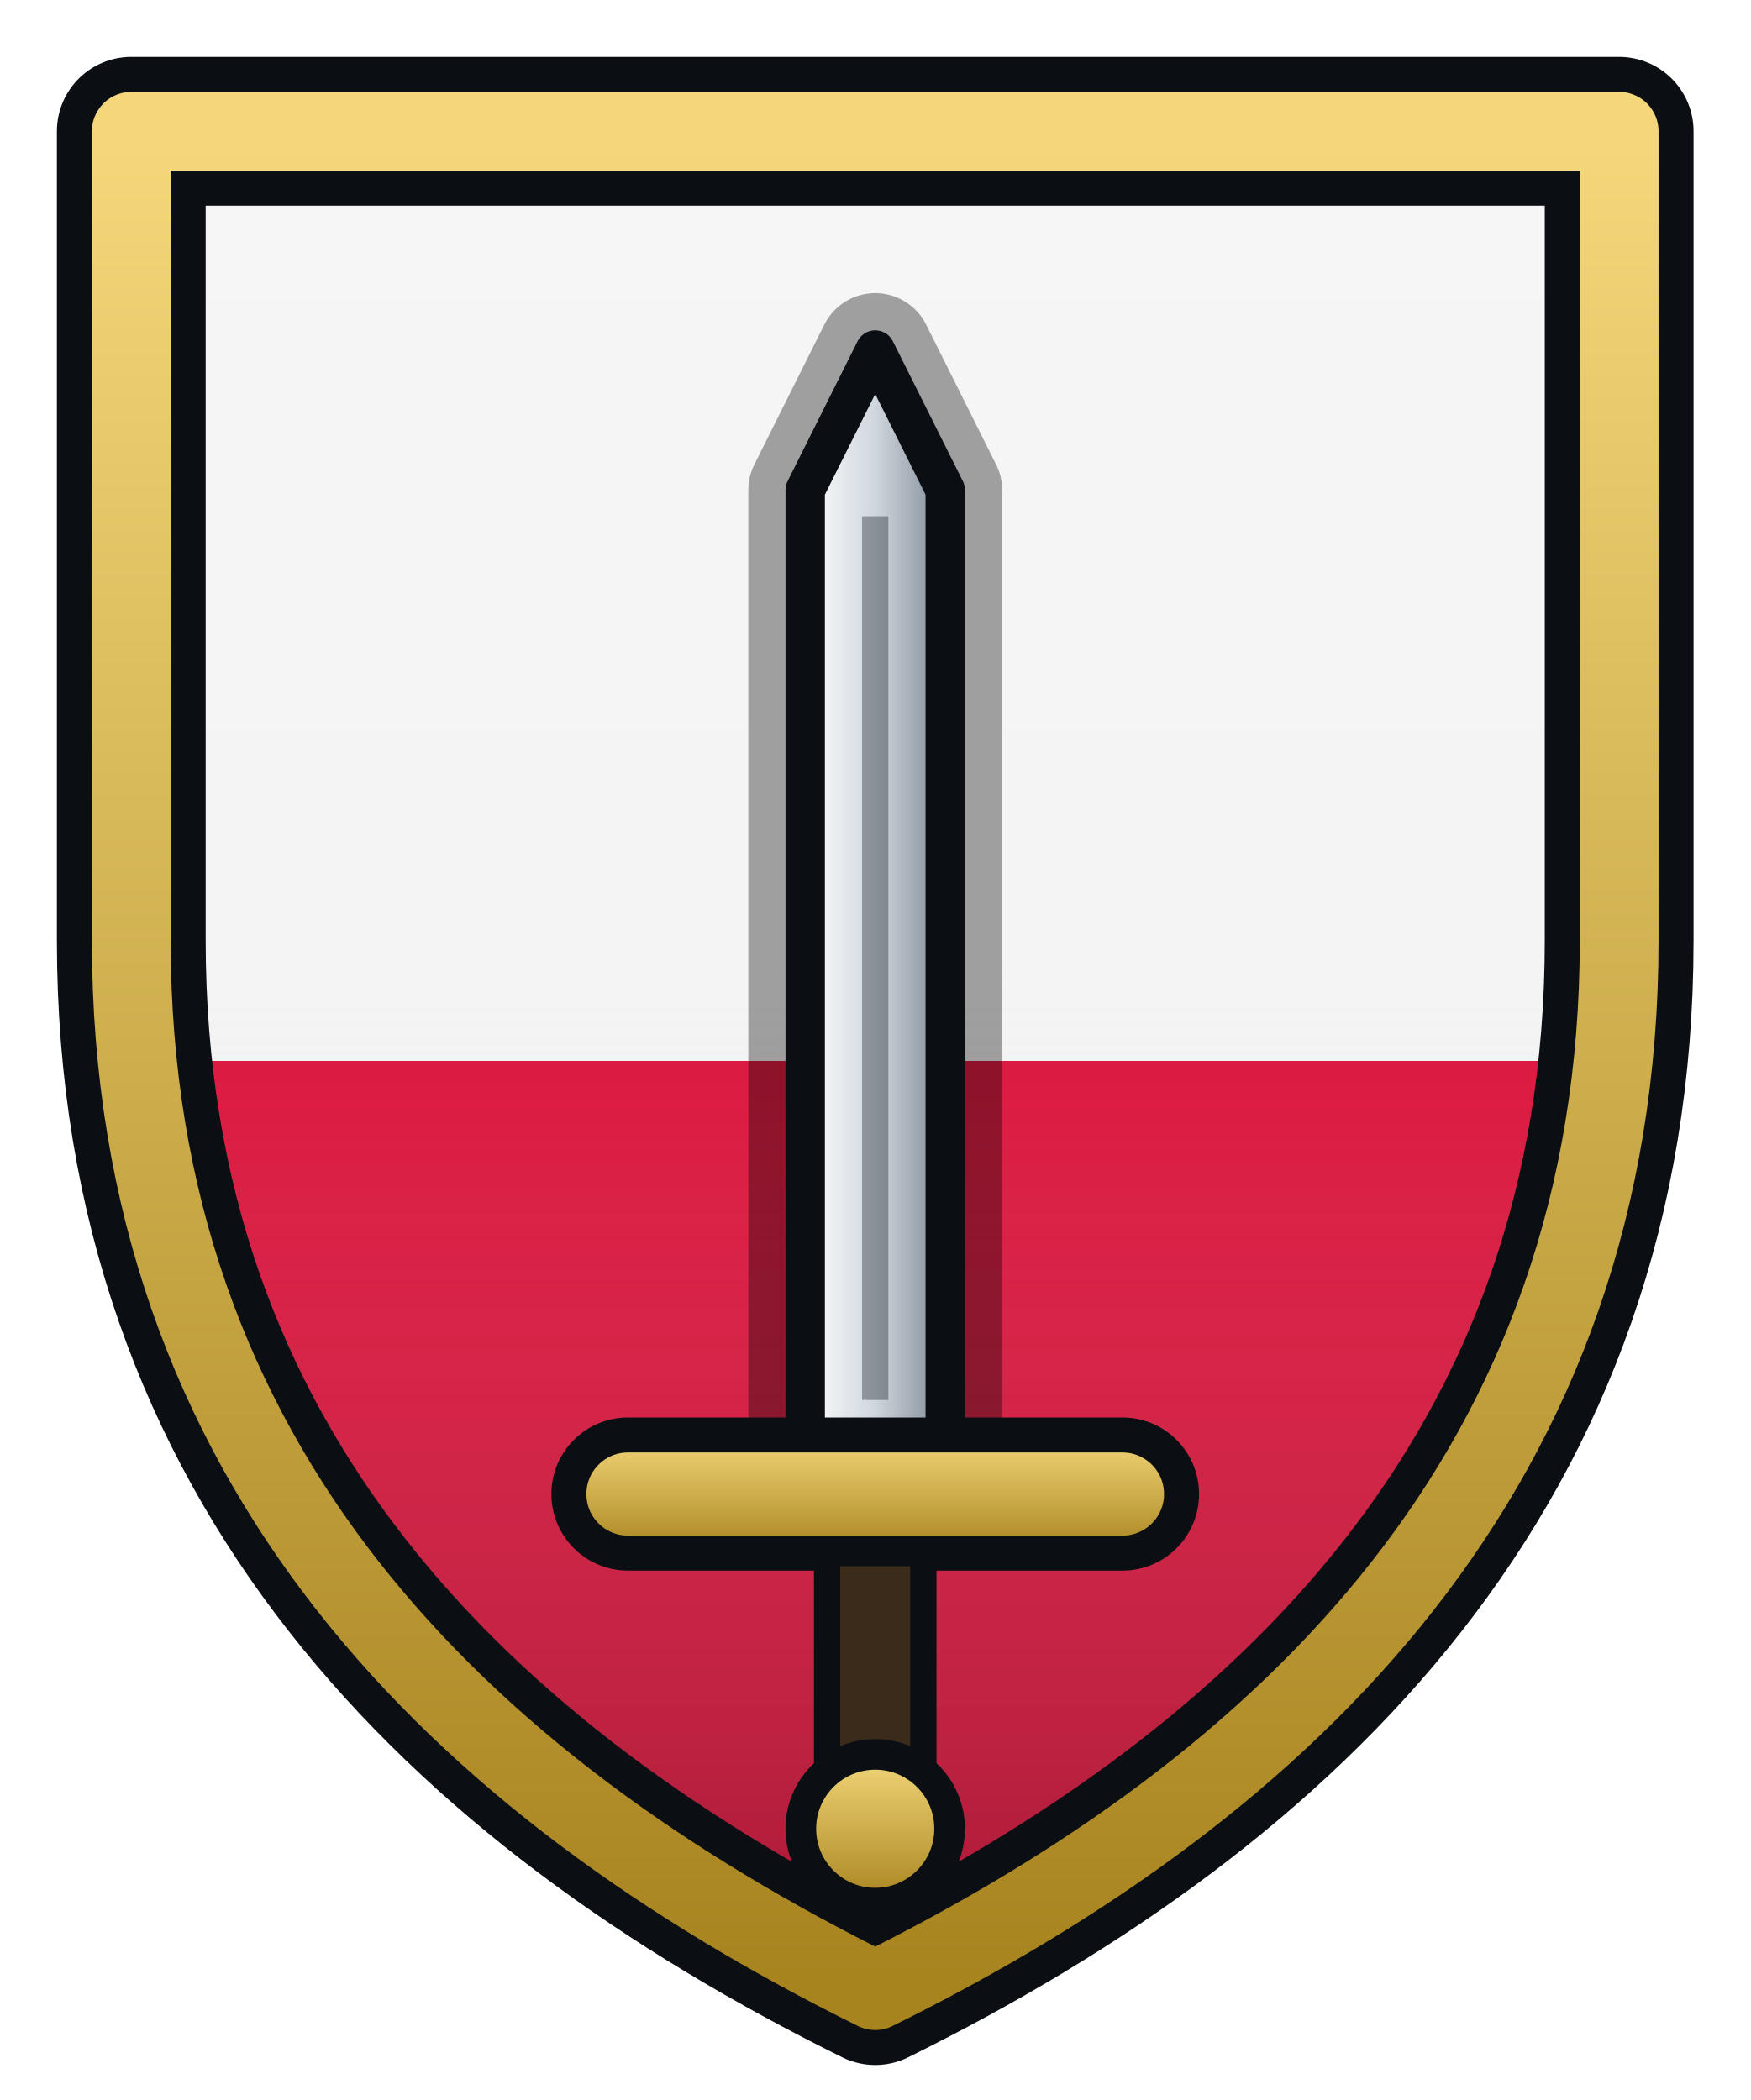
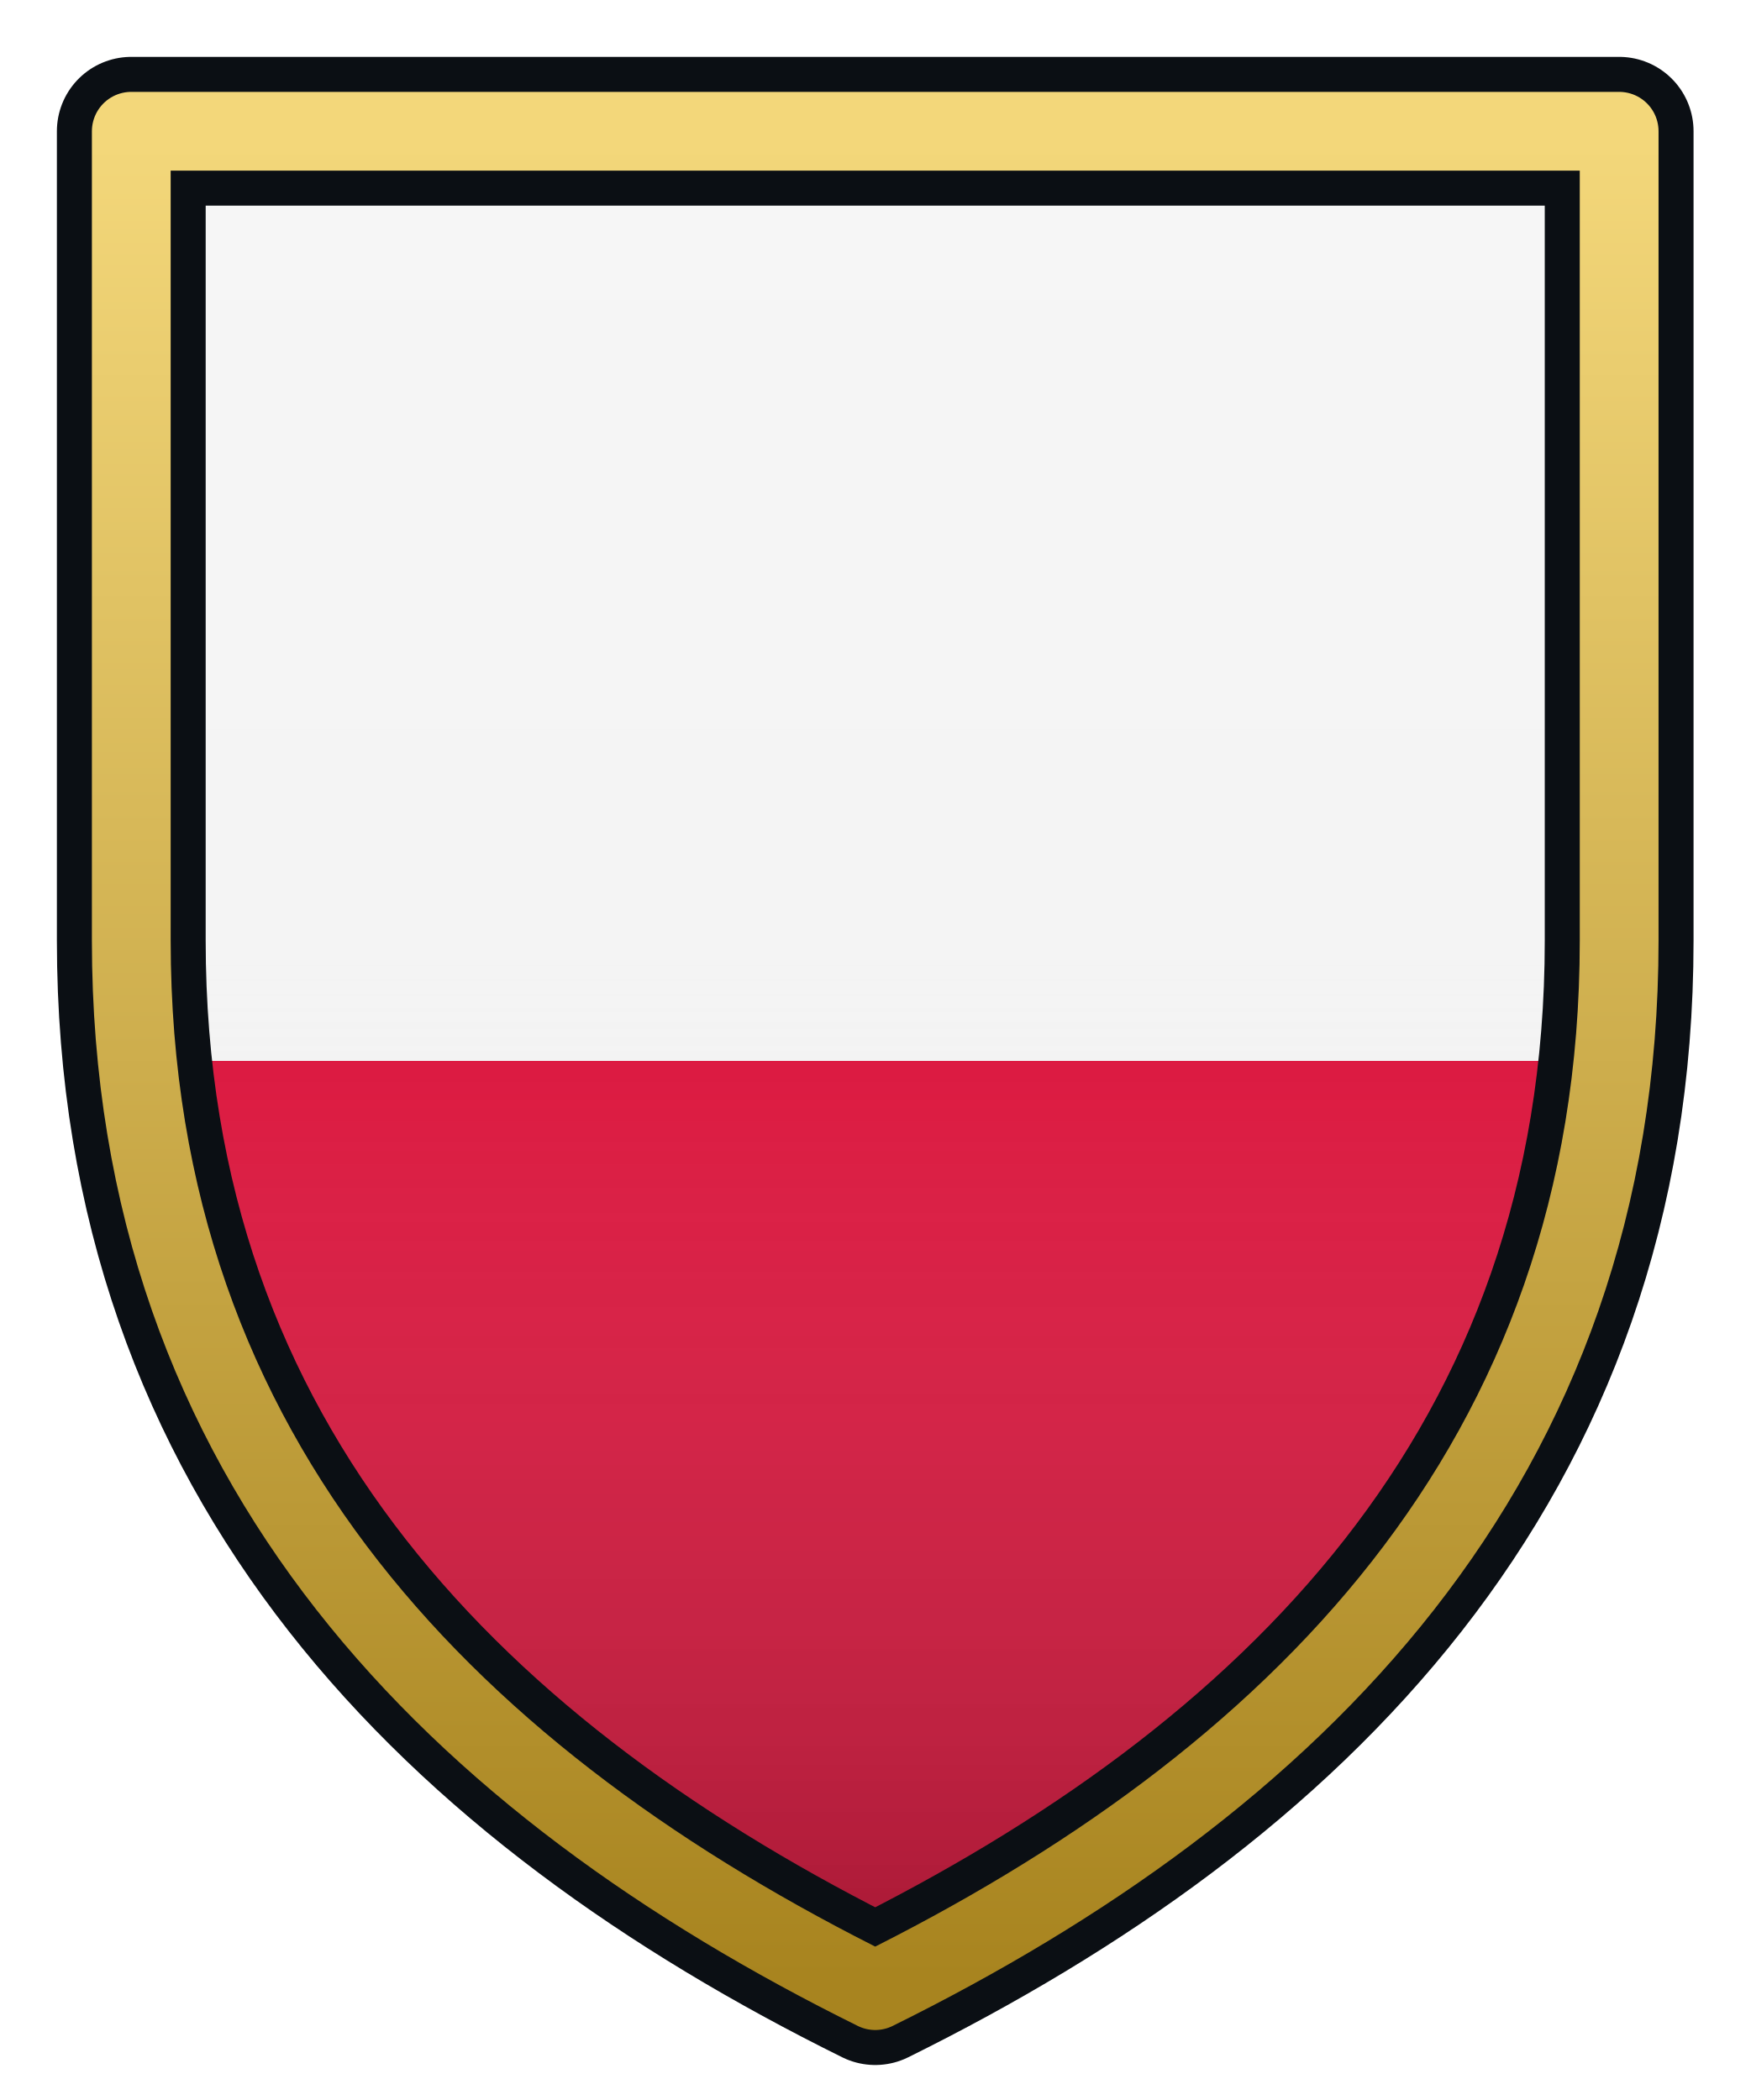
<svg xmlns="http://www.w3.org/2000/svg" viewBox="0 0 40 48" width="40" height="48">
  <defs>
    <clipPath id="c">
      <path d="M3 3H37V21.5C37 33.5 29.5 40.8 20 45.5C10.5 40.8 3 33.5 3 21.5Z" />
    </clipPath>
    <linearGradient id="l" x1="0" y1="0" x2="0" y2="1">
      <stop offset="0" stop-color="#fff" stop-opacity=".2" />
      <stop offset=".45" stop-color="#fff" stop-opacity="0" />
      <stop offset="1" stop-color="#000" stop-opacity=".32" />
-     </linearGradient>
-     <linearGradient id="s" x1="0" y1="0" x2="1" y2="0">
-       <stop offset="0" stop-color="#fff" />
-       <stop offset=".5" stop-color="#cfd6dd" />
-       <stop offset="1" stop-color="#7f8a95" />
    </linearGradient>
    <linearGradient id="g" x1="0" y1="0" x2="0" y2="1">
      <stop offset="0" stop-color="#f3d77a" />
      <stop offset="1" stop-color="#a8841f" />
    </linearGradient>
  </defs>
  <g clip-path="url(#c)">
    <rect x="0" y="0" width="40" height="3" fill="#f4f4f4" />
    <rect x="0" y="3.00" width="40" height="21.30" fill="#f4f4f4" />
    <rect x="0" y="24.25" width="40" height="21.30" fill="#dc143c" />
    <rect width="40" height="48" fill="url(#l)" />
  </g>
  <path d="M3 3H37V21.5C37 33.5 29.5 40.8 20 45.5C10.5 40.8 3 33.5 3 21.5Z" fill="none" stroke="#0b0f14" stroke-width="3.4" stroke-linejoin="round" />
  <path d="M3 3H37V21.5C37 33.5 29.5 40.8 20 45.5C10.5 40.8 3 33.5 3 21.5Z" fill="none" stroke="url(#g)" stroke-width="1.8" stroke-linejoin="round" />
-   <path d="M20 8L21.6 11.2V33H18.4V11.2Z" fill="none" stroke="#000" stroke-opacity=".35" stroke-width="2.6" stroke-linejoin="round" />
-   <path d="M20 8L21.6 11.2V33H18.4V11.2Z" fill="url(#s)" stroke="#0b0f14" stroke-width=".9" stroke-linejoin="round" />
-   <path d="M20 11.8V32" stroke="#0b0f14" stroke-opacity=".35" stroke-width=".6" />
-   <rect x="13" y="32.8" width="14" height="2.7" rx="1.35" fill="url(#g)" stroke="#0b0f14" stroke-width=".8" />
-   <rect x="18.9" y="35.5" width="2.2" height="4.9" fill="#3b2b1b" stroke="#0b0f14" stroke-width=".6" />
-   <circle cx="20" cy="41.8" r="1.7" fill="url(#g)" stroke="#0b0f14" stroke-width=".7" />
</svg>
